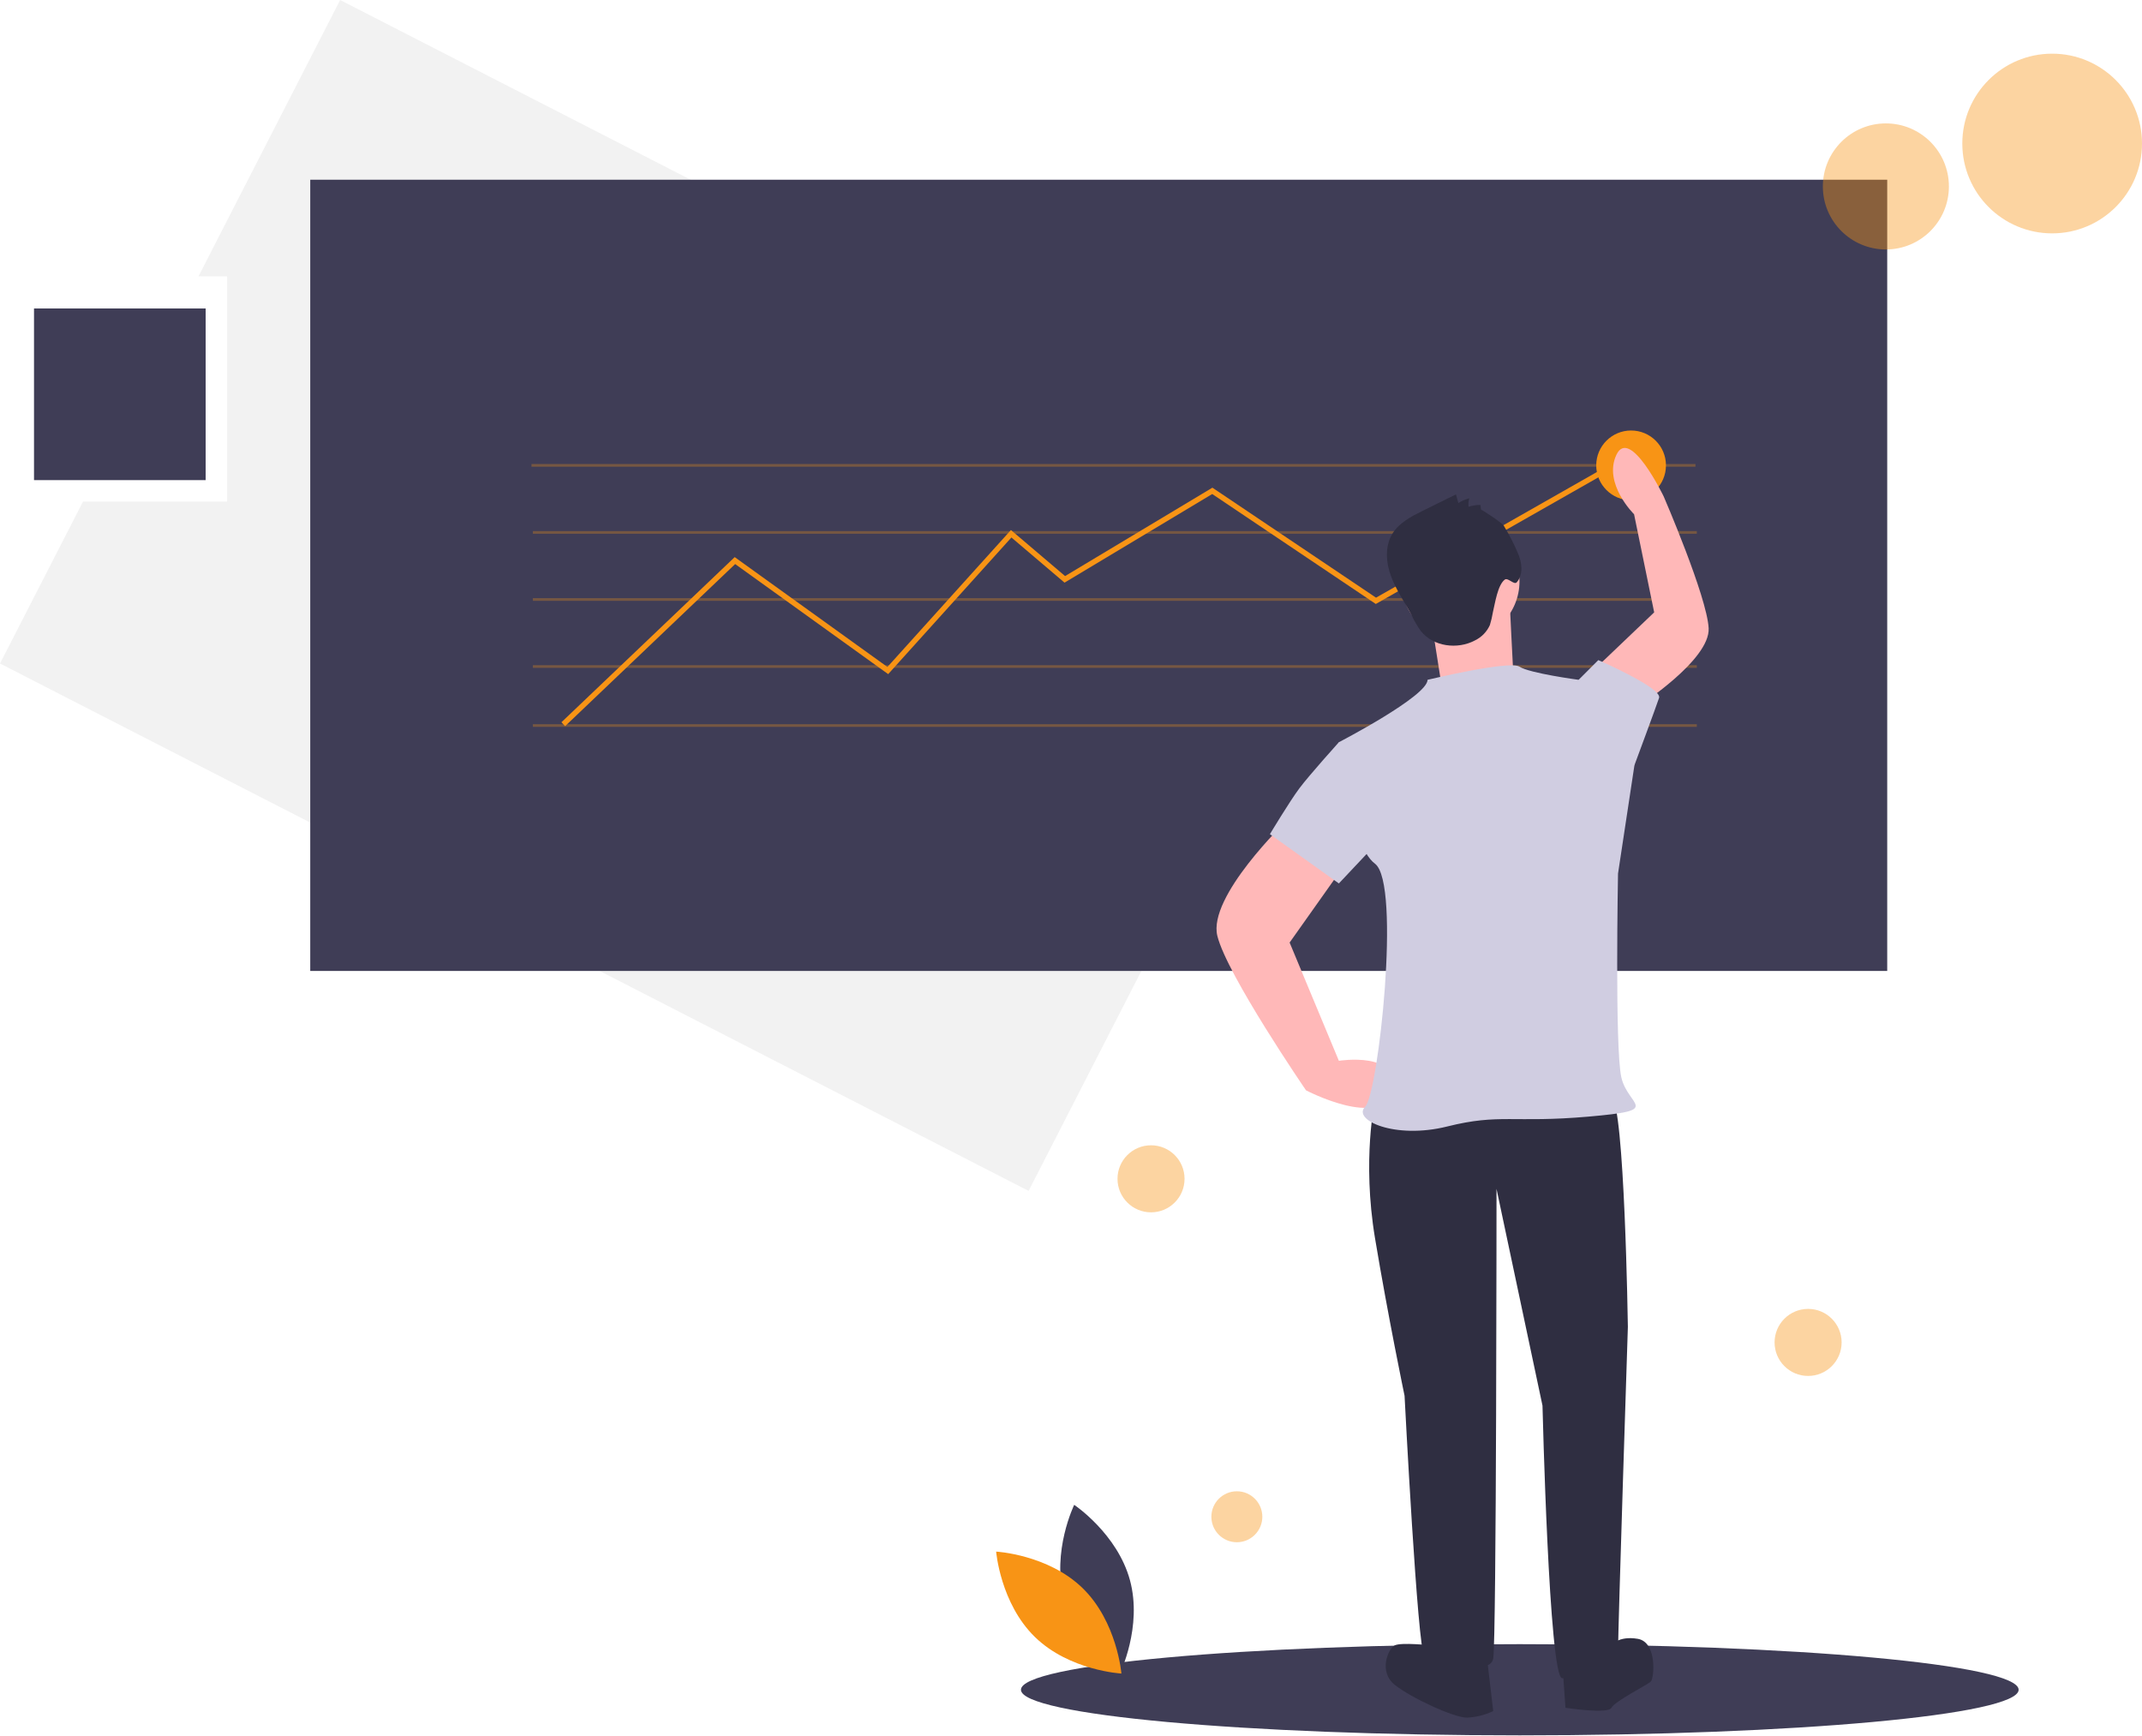
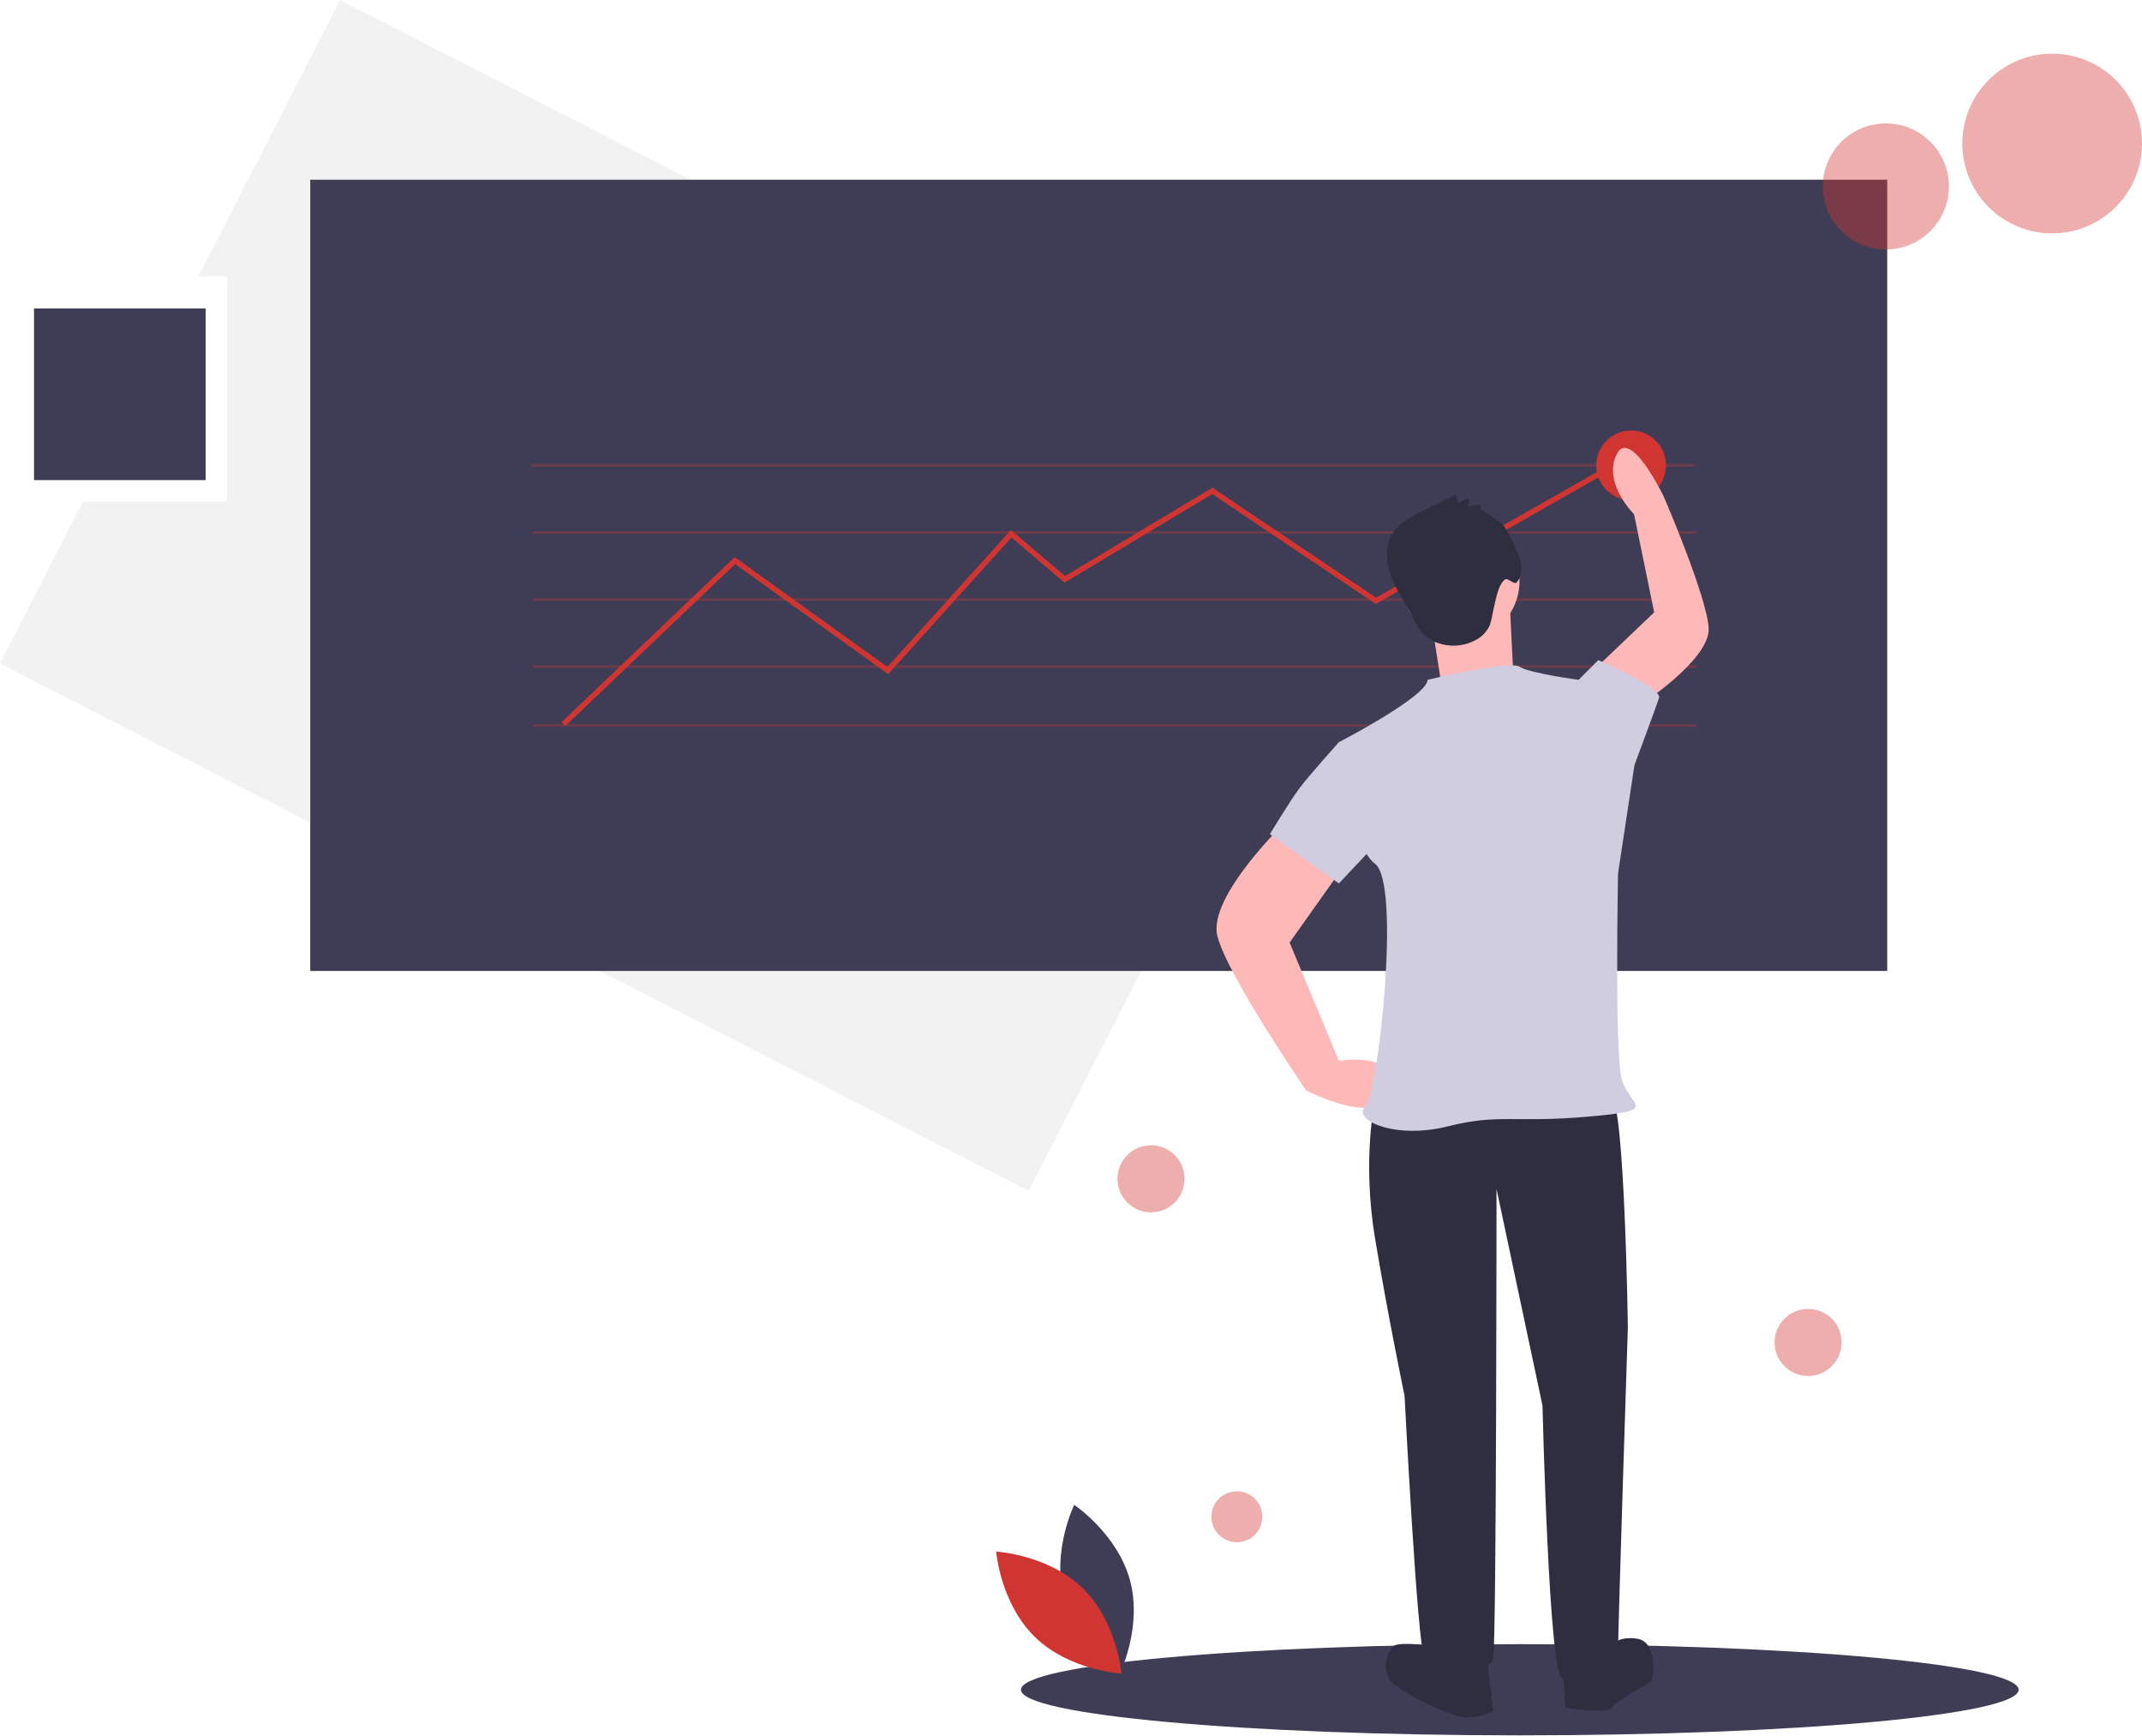
<svg xmlns="http://www.w3.org/2000/svg" id="bca70d0a-57dd-451b-a82c-bb6927f27458" data-name="Layer 1" width="798.681" height="647.009" viewBox="0 0 798.681 647.009">
  <polygon points="126.832 0 74.02 103.009 84.681 103.009 84.681 187.009 30.953 187.009 0 247.381 383.53 444.017 510.363 196.636 126.832 0" fill="#f2f2f2" />
  <rect x="115.681" y="67.009" width="588" height="295" fill="#3f3d56" />
-   <rect x="198.181" y="173.009" width="434" height="1" fill="#f89415" opacity="0.3" />
-   <rect x="198.681" y="198.009" width="434" height="1" fill="#f89415" opacity="0.3" />
-   <rect x="198.681" y="248.009" width="434" height="1" fill="#f89415" opacity="0.3" />
-   <rect x="198.681" y="270.009" width="434" height="1" fill="#f89415" opacity="0.3" />
-   <rect x="198.681" y="223.009" width="434" height="1" fill="#f89415" opacity="0.3" />
+   <rect x="198.181" y="173.009" width="434" height="1" fill="#d13531" opacity="0.3" />
+   <rect x="198.681" y="198.009" width="434" height="1" fill="#d13531" opacity="0.3" />
+   <rect x="198.681" y="248.009" width="434" height="1" fill="#d13531" opacity="0.3" />
+   <rect x="198.681" y="270.009" width="434" height="1" fill="#d13531" opacity="0.3" />
+   <rect x="198.681" y="223.009" width="434" height="1" fill="#d13531" opacity="0.3" />
  <ellipse cx="566.681" cy="630.009" rx="186" ry="17" fill="#3f3d56" />
-   <polygon points="210.722 270.733 209.342 269.285 273.943 207.712 330.889 248.674 376.94 197.618 397.133 214.782 452.062 181.824 513.076 222.833 608.837 168.364 609.825 170.102 512.988 225.184 452.002 184.193 396.931 217.235 377.124 200.399 331.175 251.343 274.121 210.305 210.722 270.733" fill="#f89415" />
+   <polygon points="210.722 270.733 209.342 269.285 273.943 207.712 330.889 248.674 376.94 197.618 397.133 214.782 452.062 181.824 513.076 222.833 608.837 168.364 609.825 170.102 512.988 225.184 452.002 184.193 396.931 217.235 377.124 200.399 331.175 251.343 274.121 210.305 210.722 270.733" fill="#d13531" />
  <path d="M597.416,722.342c4.7,17.374,20.798,28.134,20.798,28.134s8.478-17.409,3.778-34.782-20.798-28.134-20.798-28.134S592.716,704.968,597.416,722.342Z" transform="translate(-200.6594 -126.4957)" fill="#3f3d56" />
-   <path d="M604.322,718.608c12.897,12.554,14.472,31.854,14.472,31.854s-19.335-1.056-32.231-13.61-14.472-31.854-14.472-31.854S591.426,706.054,604.322,718.608Z" transform="translate(-200.6594 -126.4957)" fill="#f89415" />
-   <circle cx="765.181" cy="53.509" r="33.5" fill="#f89415" opacity="0.4" />
-   <circle cx="703.181" cy="69.509" r="23.5" fill="#f89415" opacity="0.4" />
-   <circle cx="674.181" cy="500.509" r="12.5" fill="#f89415" opacity="0.4" />
-   <circle cx="461.181" cy="565.509" r="9.5" fill="#f89415" opacity="0.4" />
-   <circle cx="429.181" cy="439.509" r="12.5" fill="#f89415" opacity="0.4" />
-   <circle cx="608.181" cy="173.509" r="13" fill="#f89415" />
+   <path d="M604.322,718.608c12.897,12.554,14.472,31.854,14.472,31.854s-19.335-1.056-32.231-13.61-14.472-31.854-14.472-31.854S591.426,706.054,604.322,718.608Z" transform="translate(-200.6594 -126.4957)" fill="#d13531" />
+   <circle cx="765.181" cy="53.509" r="33.5" fill="#d13531" opacity="0.4" />
+   <circle cx="703.181" cy="69.509" r="23.5" fill="#d13531" opacity="0.4" />
+   <circle cx="674.181" cy="500.509" r="12.5" fill="#d13531" opacity="0.4" />
+   <circle cx="461.181" cy="565.509" r="9.5" fill="#d13531" opacity="0.4" />
+   <circle cx="429.181" cy="439.509" r="12.5" fill="#d13531" opacity="0.4" />
+   <circle cx="608.181" cy="173.509" r="13" fill="#d13531" />
  <path d="M724.373,535.47l-11.021,1.224s-4.898,22.041,0,51.429,11.021,58.776,11.021,58.776,4.898,95.511,7.347,96.736,24.49,8.572,25.715,1.224,1.224-175.104,1.224-175.104l17.143,80.817s2.449,101.634,7.347,101.634,20.817-1.224,20.817-9.796,3.674-121.226,3.674-121.226-1.224-83.266-6.123-85.715S724.373,535.47,724.373,535.47Z" transform="translate(-200.6594 -126.4957)" fill="#2f2e41" />
  <path d="M734.169,739.962s-11.021-1.224-13.47,0-6.122,9.796,0,14.694,22.041,12.245,26.939,12.245a25.331,25.331,0,0,0,9.796-2.449l-2.449-20.817Z" transform="translate(-200.6594 -126.4957)" fill="#2f2e41" />
  <path d="M783.149,746.084l1.224,17.143s15.919,2.449,17.143,0,13.47-8.572,14.694-9.796,2.449-14.694-4.898-15.919-9.796,2.449-9.796,2.449Z" transform="translate(-200.6594 -126.4957)" fill="#2f2e41" />
  <path d="M680.291,432.612s-29.388,28.164-25.715,42.858S687.638,533.021,687.638,533.021s28.164,14.694,31.837,0-19.592-11.021-19.592-11.021l-18.368-44.082,20.817-29.388Z" transform="translate(-200.6594 -126.4957)" fill="#ffb8b8" />
  <path d="M811.605,389.765s26.771-17.216,26.152-29.043-16.758-49.12-16.758-49.12-12.625-26.249-17.645-15.522,6.597,22.147,6.597,22.147l7.497,36.582-20.376,19.439Z" transform="translate(-200.6594 -126.4957)" fill="#ffb8b8" />
  <circle cx="544.53" cy="216.728" r="22.041" fill="#ffb8b8" />
  <path d="M734.169,356.693l3.674,23.266,26.939-4.898s-1.224-23.266-1.224-25.715S734.169,356.693,734.169,356.693Z" transform="translate(-200.6594 -126.4957)" fill="#ffb8b8" />
  <path d="M732.945,379.958s30.613-7.347,34.286-4.898,22.041,4.898,22.041,4.898l20.817,31.837-6.122,40.409s-1.225,64.899,1.224,75.919,15.919,12.245-12.245,14.694-33.062-1.224-52.654,3.674-35.511-2.449-30.613-7.347,13.47-83.266,3.674-90.613-13.47-45.307-13.47-45.307S732.945,386.081,732.945,379.958Z" transform="translate(-200.6594 -126.4957)" fill="#d0cde1" />
  <path d="M785.598,383.632l3.674-3.674,7.347-7.347s23.878,10.408,22.653,14.082-9.184,25.102-9.184,25.102l-11.021,3.674Z" transform="translate(-200.6594 -126.4957)" fill="#d0cde1" />
  <path d="M714.577,405.673l-14.694-2.449s-11.021,12.245-14.694,17.143-11.021,17.143-11.021,17.143l25.715,18.368,19.592-20.817Z" transform="translate(-200.6594 -126.4957)" fill="#d0cde1" />
  <path d="M752.882,316.52l-.226-1.766a13.88,13.88,0,0,0-4.411.693,7.247,7.247,0,0,1,.272-3.173,14.108,14.108,0,0,0-4.083,1.775l-.89-3.222-12.241,6.033c-4.394,2.166-9.027,4.545-11.539,8.751-2.8,4.689-2.313,10.715-.399,15.83s5.095,9.641,7.645,14.471a36.154,36.154,0,0,0,3.474,5.913c4.621,5.76,13.615,6.924,20.129,3.447a11.649,11.649,0,0,0,5.578-5.74,37.302,37.302,0,0,0,1.114-4.753c.806-3.292,1.741-10.086,4.415-12.168,1.176-.916,3.509,2.121,4.484.993,2.505-2.9,1.98-7.371.424-10.874a79.34,79.34,0,0,0-5.223-10.188C760.564,321.23,752.855,316.309,752.882,316.52Z" transform="translate(-200.6594 -126.4957)" fill="#2f2e41" />
  <rect x="12.681" y="115.009" width="64" height="64" fill="#3f3d56" />
</svg>
